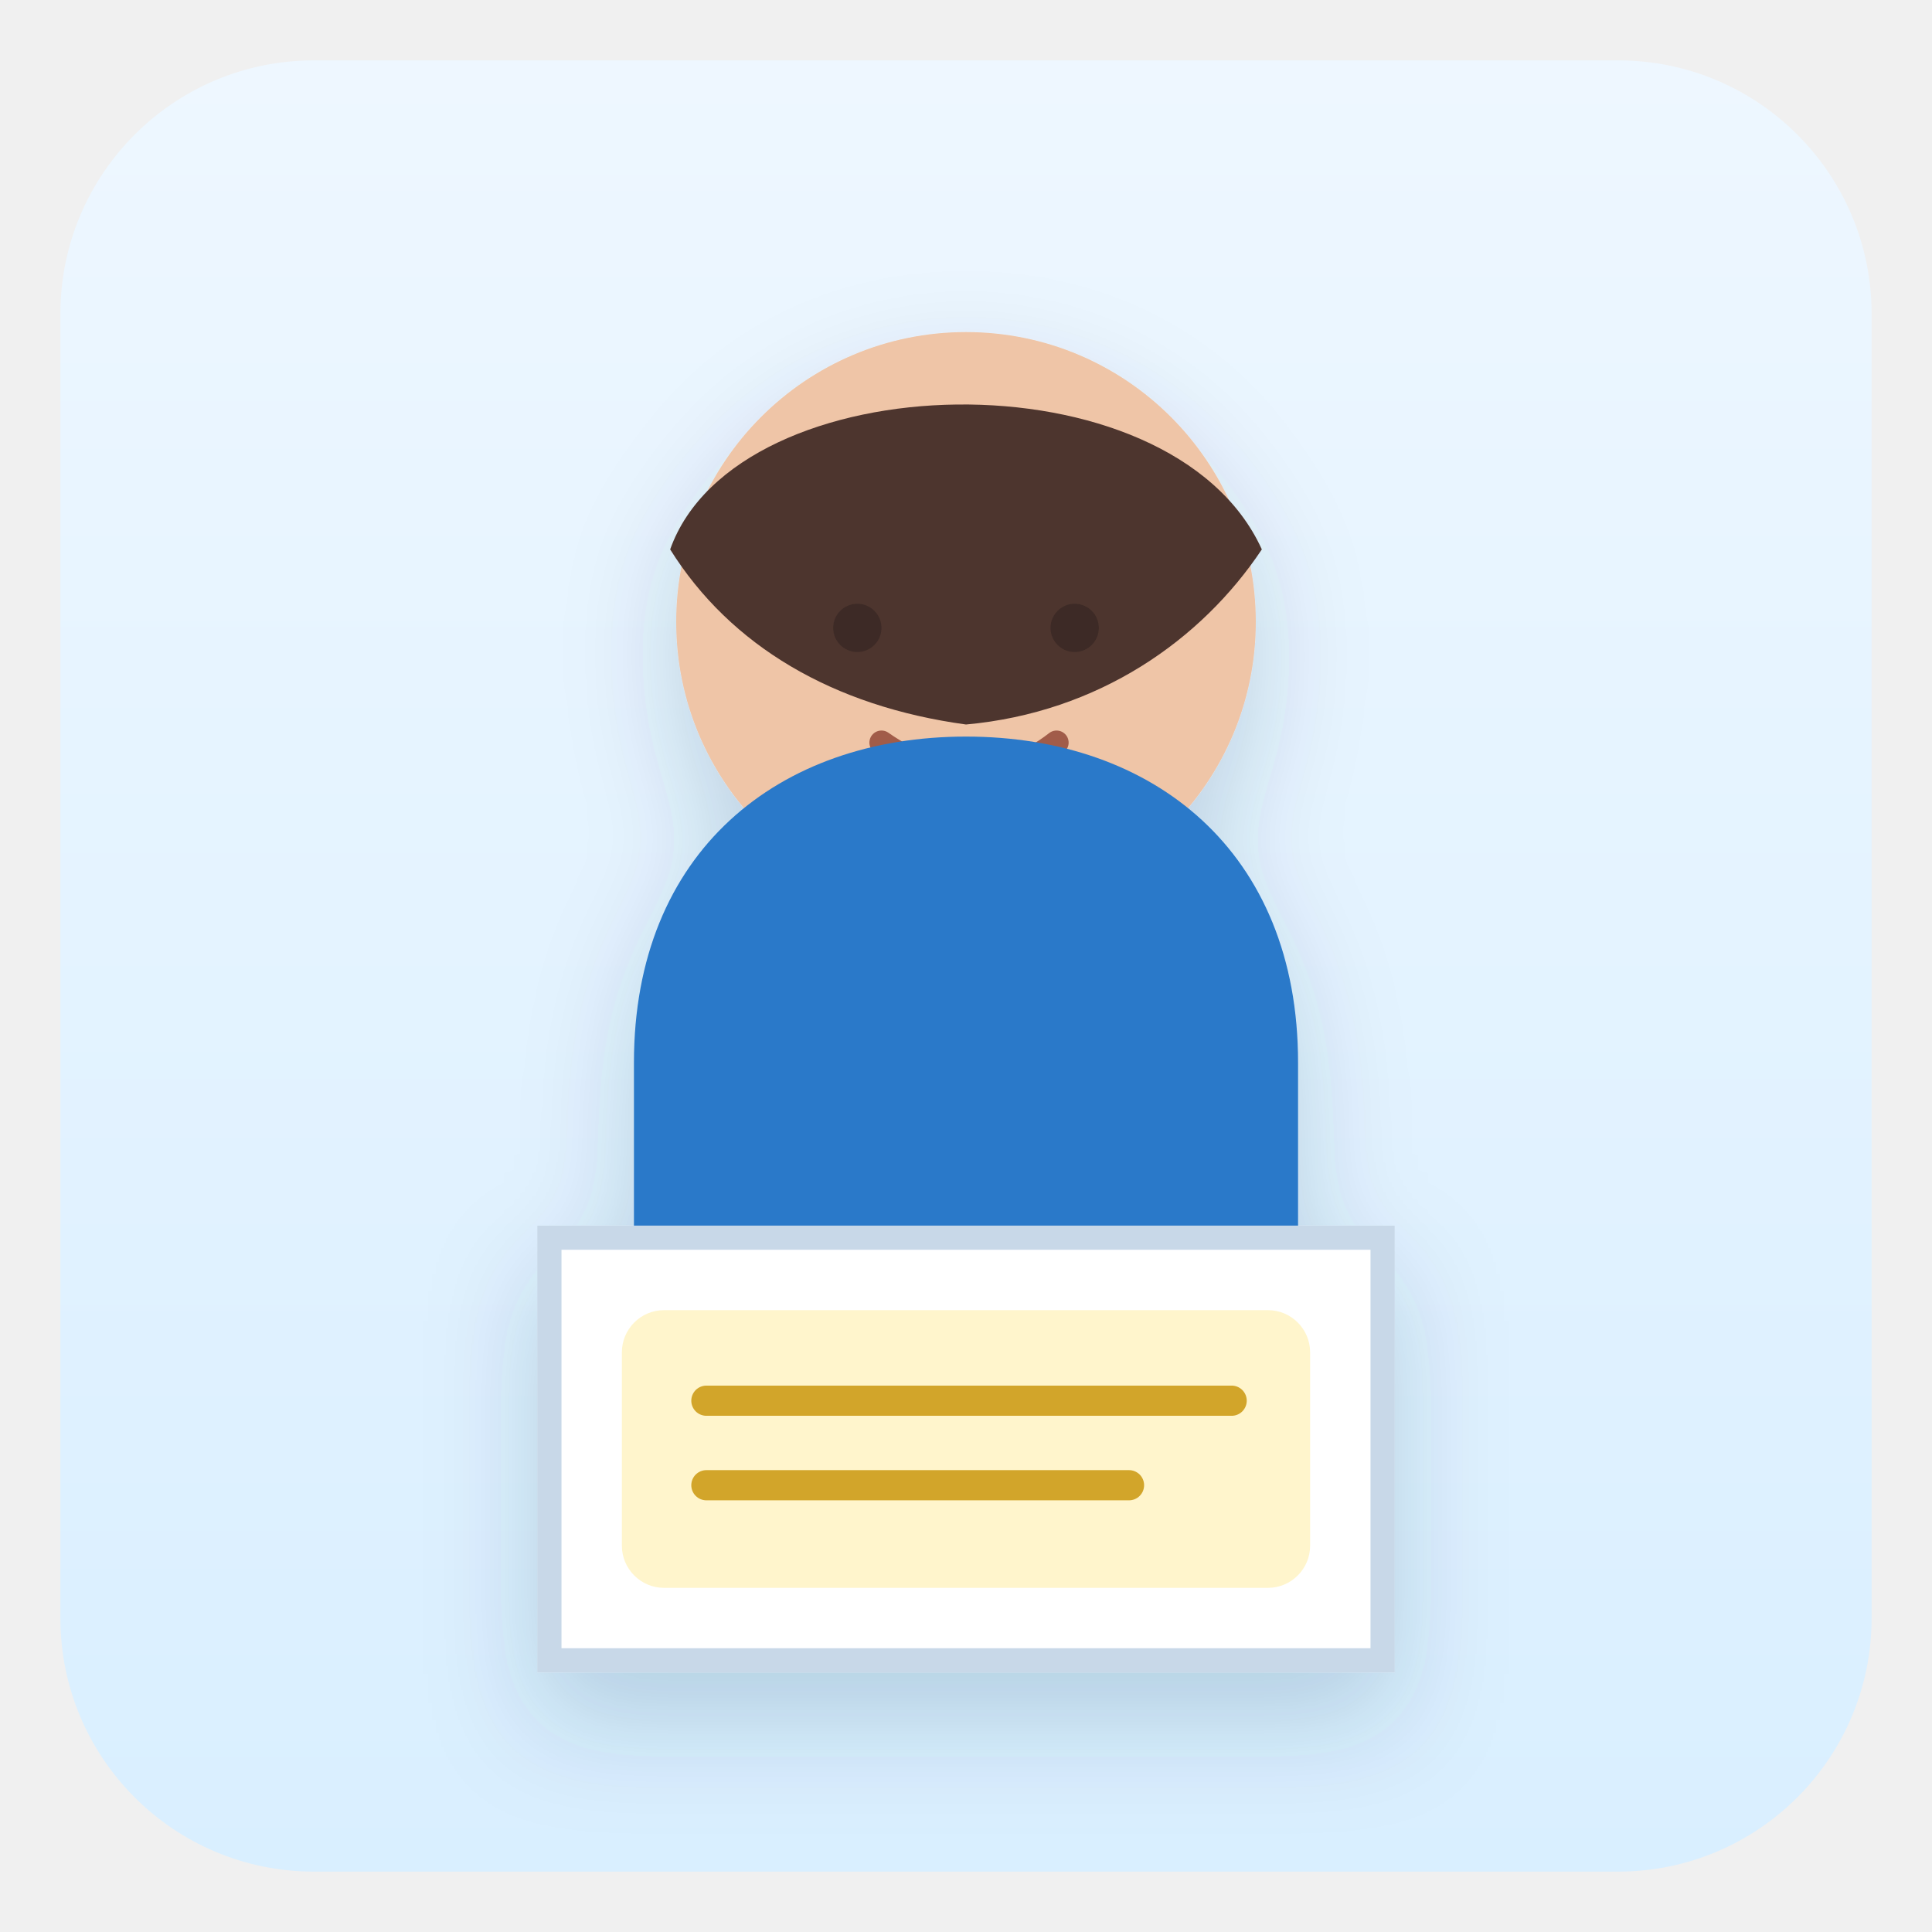
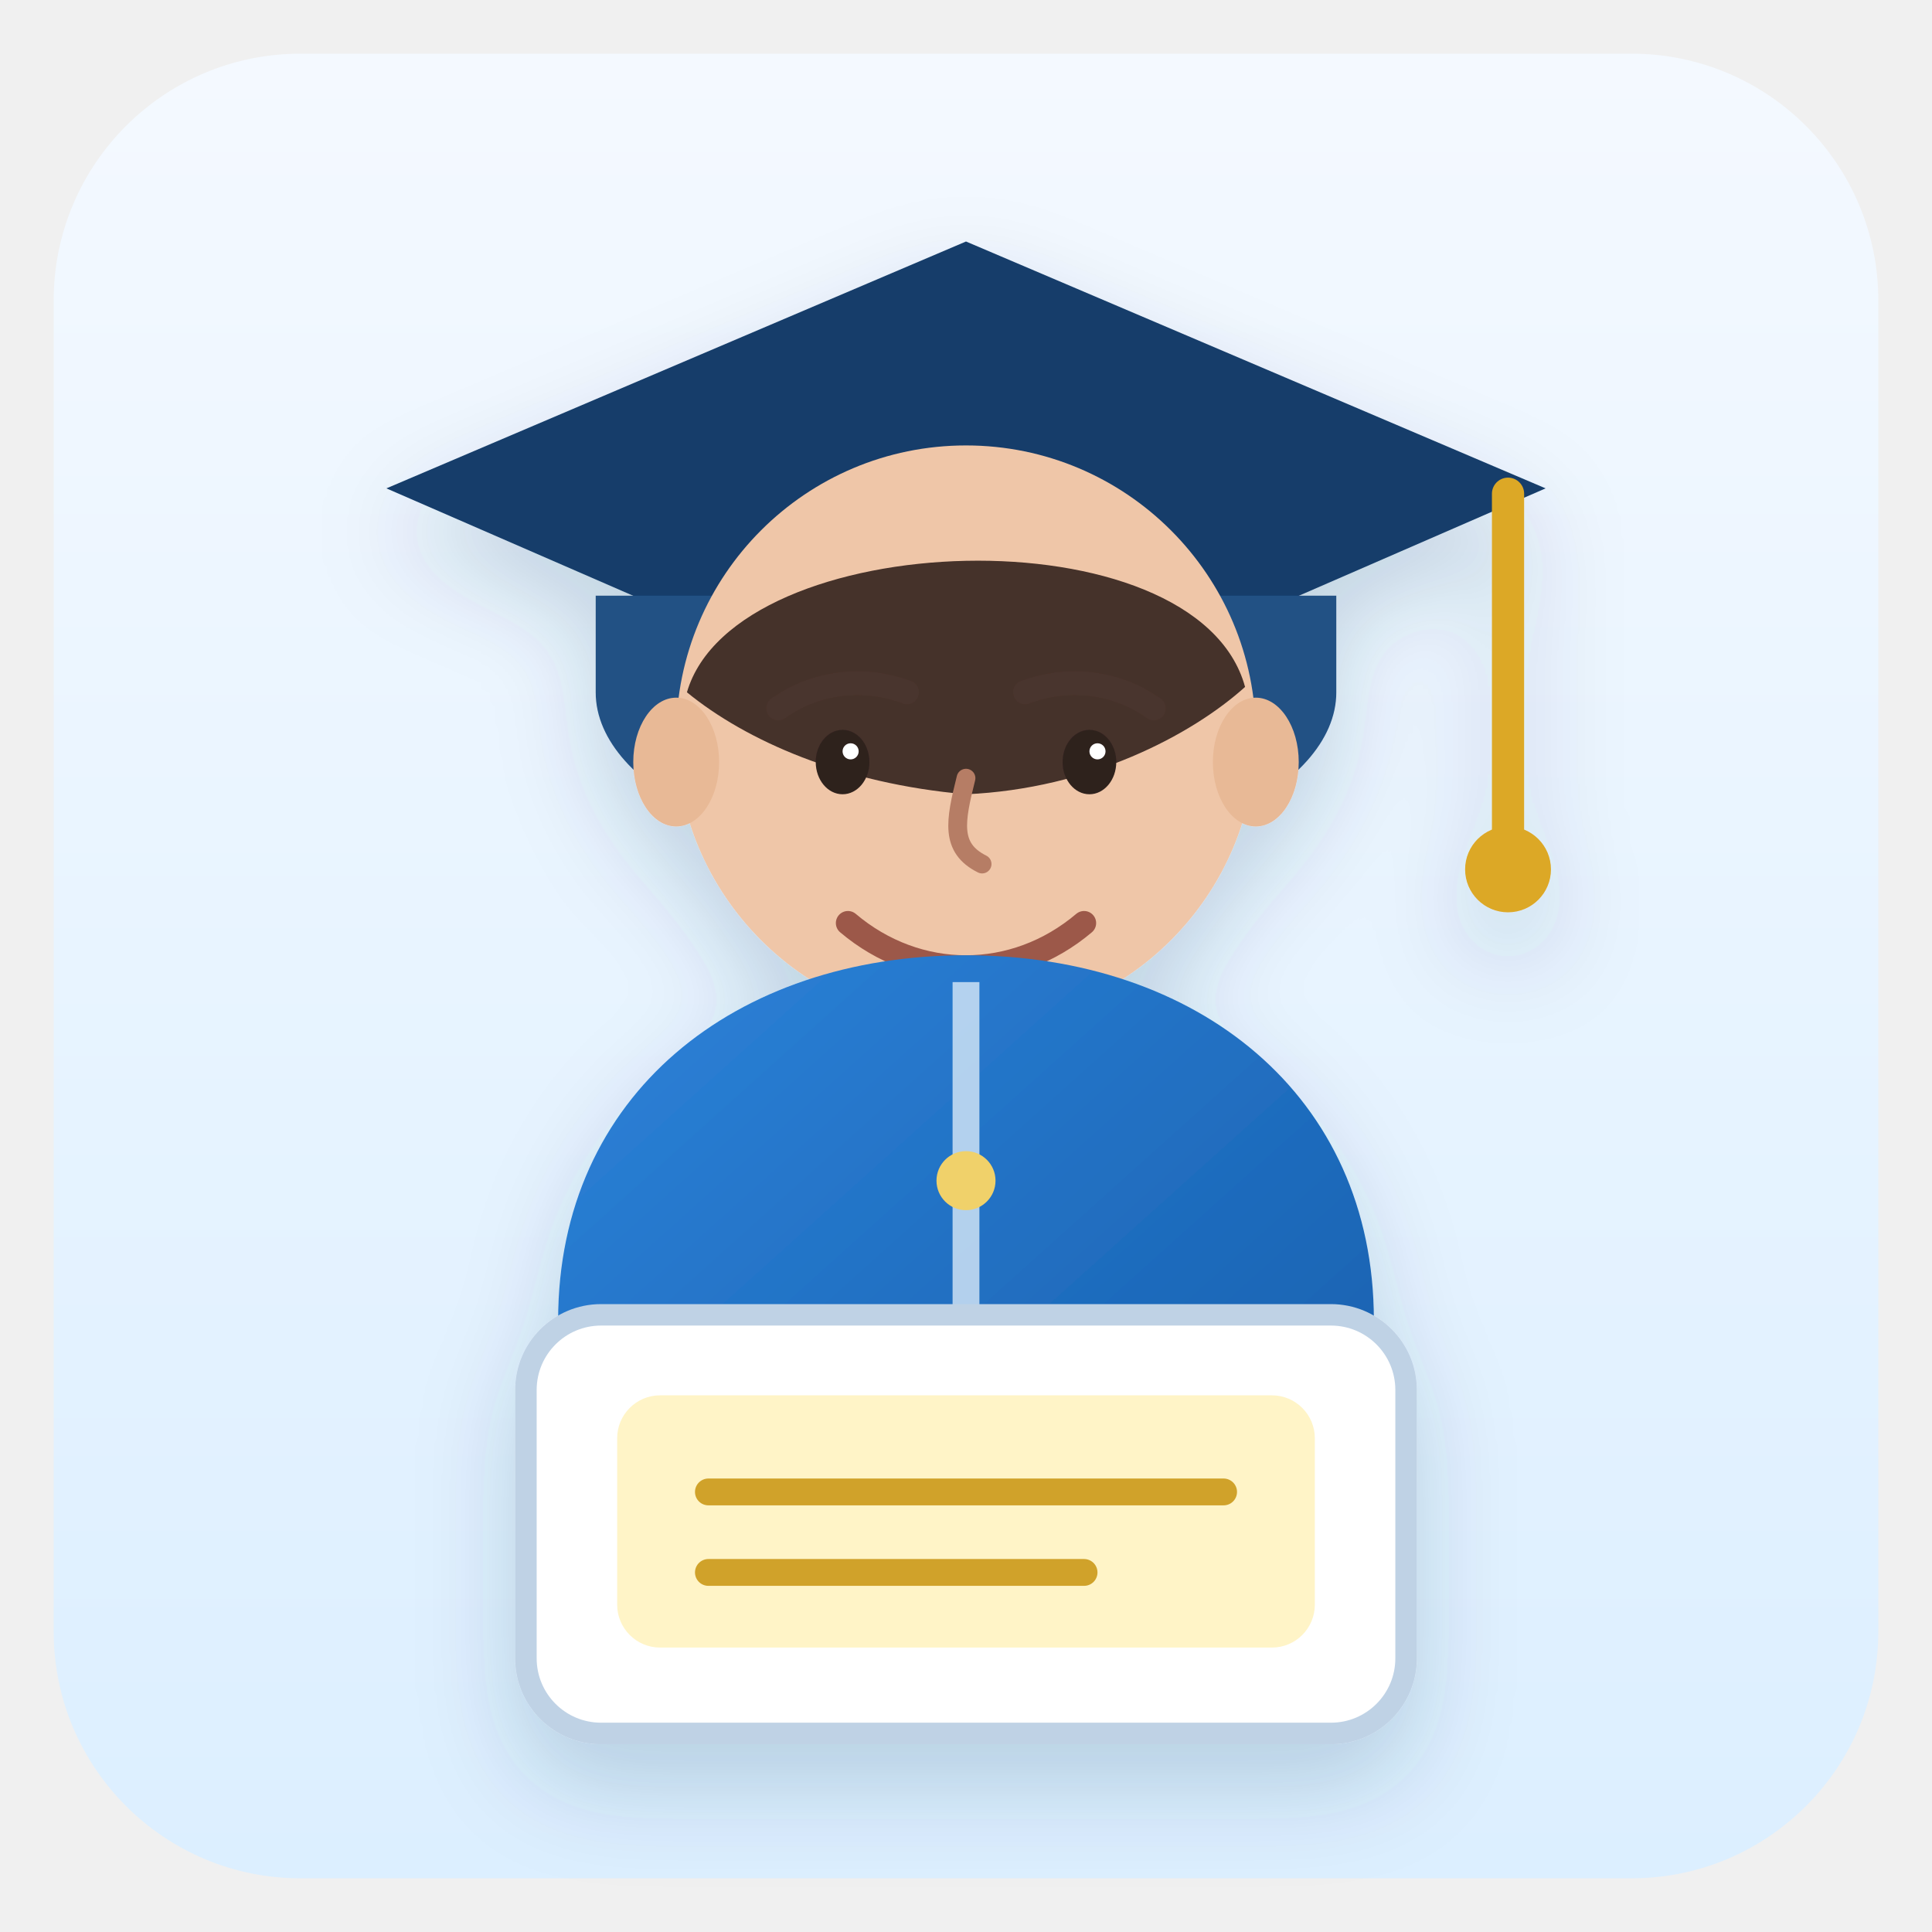
- <svg xmlns="http://www.w3.org/2000/svg" width="320" height="320" viewBox="0 0 320 320" role="img" aria-labelledby="title desc">
+ <svg xmlns="http://www.w3.org/2000/svg" width="360" height="360" viewBox="0 0 360 360" role="img" aria-labelledby="title desc">
  <defs>
    <linearGradient id="bg" x1="0" y1="0" x2="0" y2="1">
-       <stop stop-color="#eef7ff" />
-       <stop offset="1" stop-color="#d9efff" />
+       <stop stop-color="#f4f9ff" />
+       <stop offset="1" stop-color="#dcefff" />
    </linearGradient>
-     <filter id="s" x="-20%" y="-20%" width="140%" height="140%">
+     <linearGradient id="shirt" x1="0" y1="0" x2="1" y2="1">
+       <stop stop-color="#2d83da" />
+       <stop offset="1" stop-color="#145aa7" />
+     </linearGradient>
+     <filter id="shadow" x="-20%" y="-20%" width="140%" height="140%">
      <feDropShadow dx="0" dy="8" stdDeviation="9" flood-color="#173b63" flood-opacity=".18" />
    </filter>
  </defs>
-   <rect x="10" y="10" width="300" height="300" rx="42" fill="url(#bg)" />
-   <g filter="url(#s)">
-     <circle cx="160" cy="103" r="48" fill="#efc5a7" />
-     <path d="M111 91c11-31 83-33 98 0-10 15-27 27-49 29-22-3-39-13-49-29z" fill="#4e342e" />
-     <circle cx="142" cy="104" r="4" fill="#3d2b27" />
-     <circle cx="178" cy="104" r="4" fill="#3d2b27" />
-     <path d="M146 123c10 7 20 7 29 0" fill="none" stroke="#a15c49" stroke-width="4" stroke-linecap="round" />
-     <path d="M105 176c0-35 24-54 55-54s55 19 55 54v54H105z" fill="#2c79c9" />
-     <path d="M91 205h138v70H91z" rx="10" fill="#fff" stroke="#c8d8e8" stroke-width="4" />
-     <rect x="103" y="217" width="114" height="46" rx="7" fill="#fff5cc" />
-     <path d="M117 232h87M117 246h70" stroke="#d2a52b" stroke-width="5" stroke-linecap="round" />
+   <rect x="10" y="10" width="340" height="340" rx="46" fill="url(#bg)" />
+   <g filter="url(#shadow)">
+     <path d="M72 91 180 45l108 46-108 47z" fill="#173d6a" />
+     <path d="M111 111h138v18c0 18-31 33-69 33s-69-15-69-33z" fill="#245184" />
+     <path d="M281 92v63" stroke="#dca827" stroke-width="6" stroke-linecap="round" />
+     <circle cx="281" cy="162" r="8" fill="#dca827" />
+     <circle cx="180" cy="137" r="54" fill="#efc6a8" />
+     <path d="M128 129c9-31 95-34 104-1-10 9-29 19-52 20-23-2-41-10-52-19z" fill="#44302a" />
+     <ellipse cx="126" cy="142" rx="8" ry="12" fill="#e8b996" />
+     <ellipse cx="234" cy="142" rx="8" ry="12" fill="#e8b996" />
+     <path d="M145 132c7-5 16-6 24-3" fill="none" stroke="#4a342d" stroke-width="4.5" stroke-linecap="round" />
+     <path d="M191 129c8-3 17-2 24 3" fill="none" stroke="#4a342d" stroke-width="4.5" stroke-linecap="round" />
+     <ellipse cx="157" cy="142" rx="5" ry="6" fill="#2f211e" />
+     <ellipse cx="203" cy="142" rx="5" ry="6" fill="#2f211e" />
+     <circle cx="158.5" cy="140" r="1.5" fill="#fff" />
+     <circle cx="204.5" cy="140" r="1.5" fill="#fff" />
+     <path d="M180 145c-2 8-3 13 3 16" fill="none" stroke="#b67d65" stroke-width="3.5" stroke-linecap="round" />
+     <path d="M158 172c13 11 31 11 44 0" fill="none" stroke="#9c5849" stroke-width="4.5" stroke-linecap="round" />
+     <path d="M104 246c0-42 33-68 76-68s76 26 76 68v68H104z" fill="url(#shirt)" />
+     <path d="M180 183v126" stroke="#d7e8f8" stroke-width="5" opacity=".8" />
+     <circle cx="180" cy="220" r="5.5" fill="#f0d16a" />
+     <rect x="98" y="245" width="164" height="78" rx="14" fill="#fff" stroke="#bfd2e5" stroke-width="4" />
+     <rect x="115" y="260" width="130" height="47" rx="8" fill="#fff4c7" />
+     <path d="M132 278h96M132 293h70" stroke="#d0a22a" stroke-width="5" stroke-linecap="round" />
  </g>
</svg>
